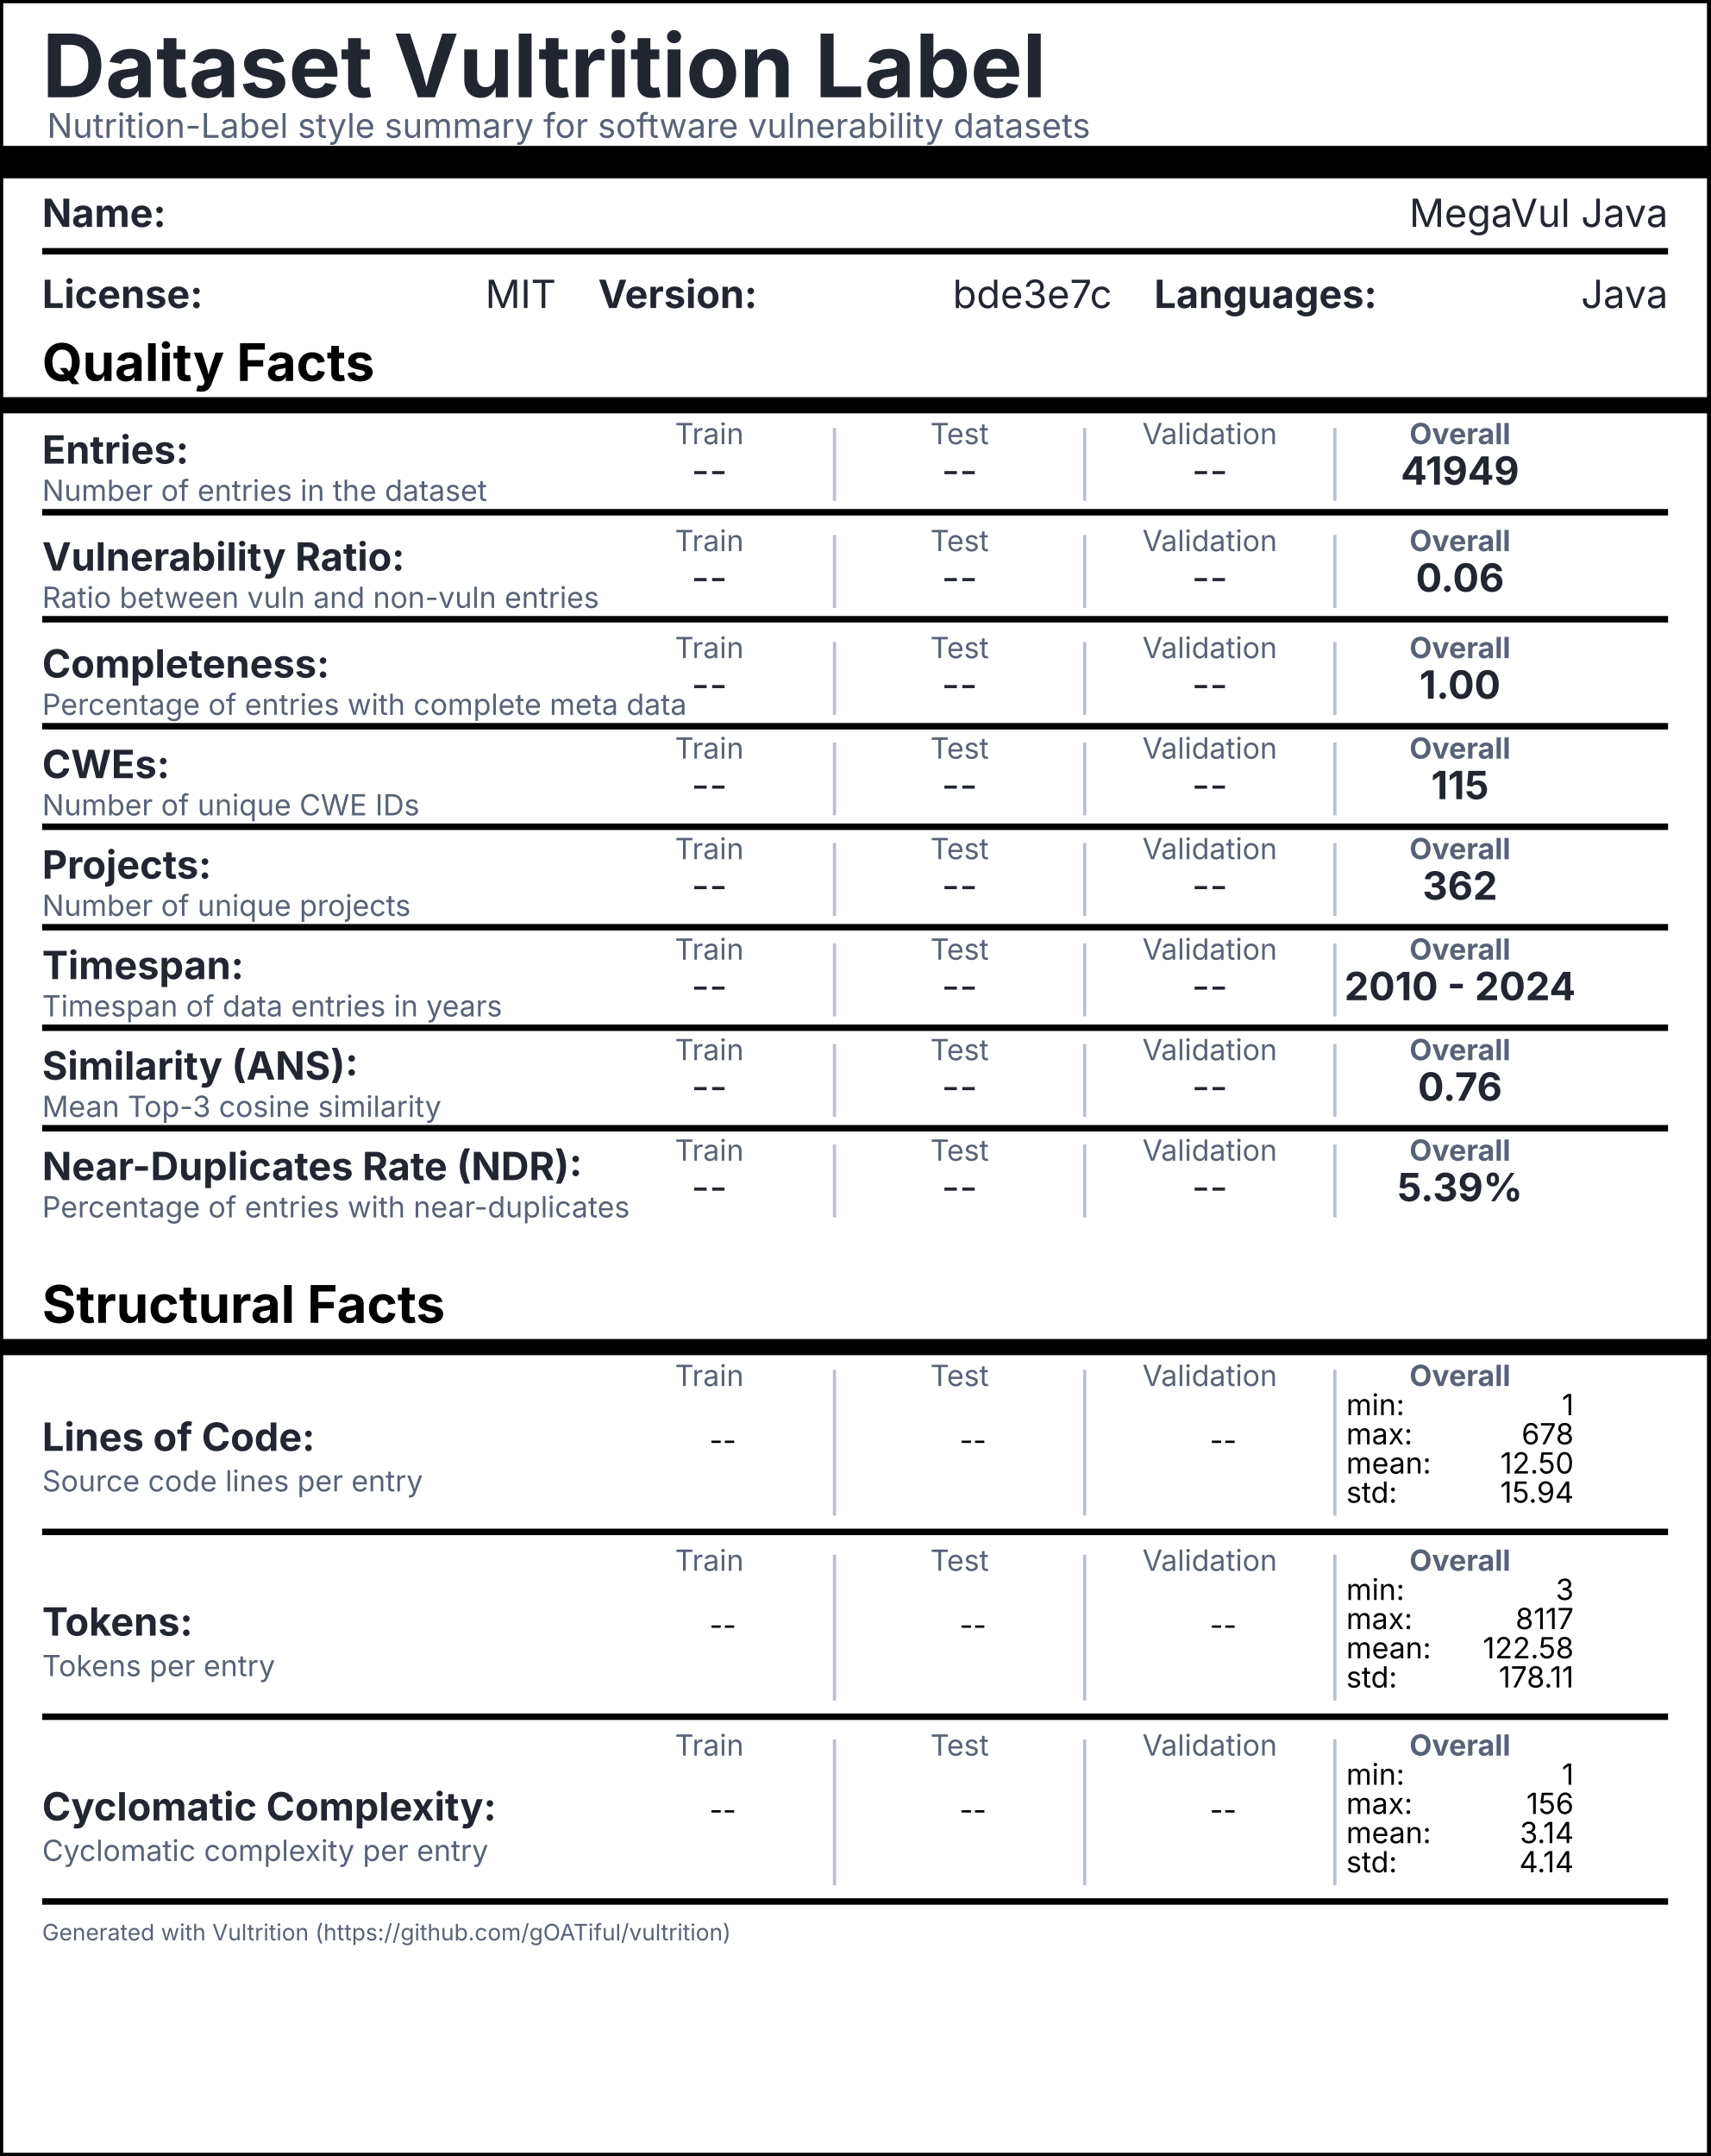
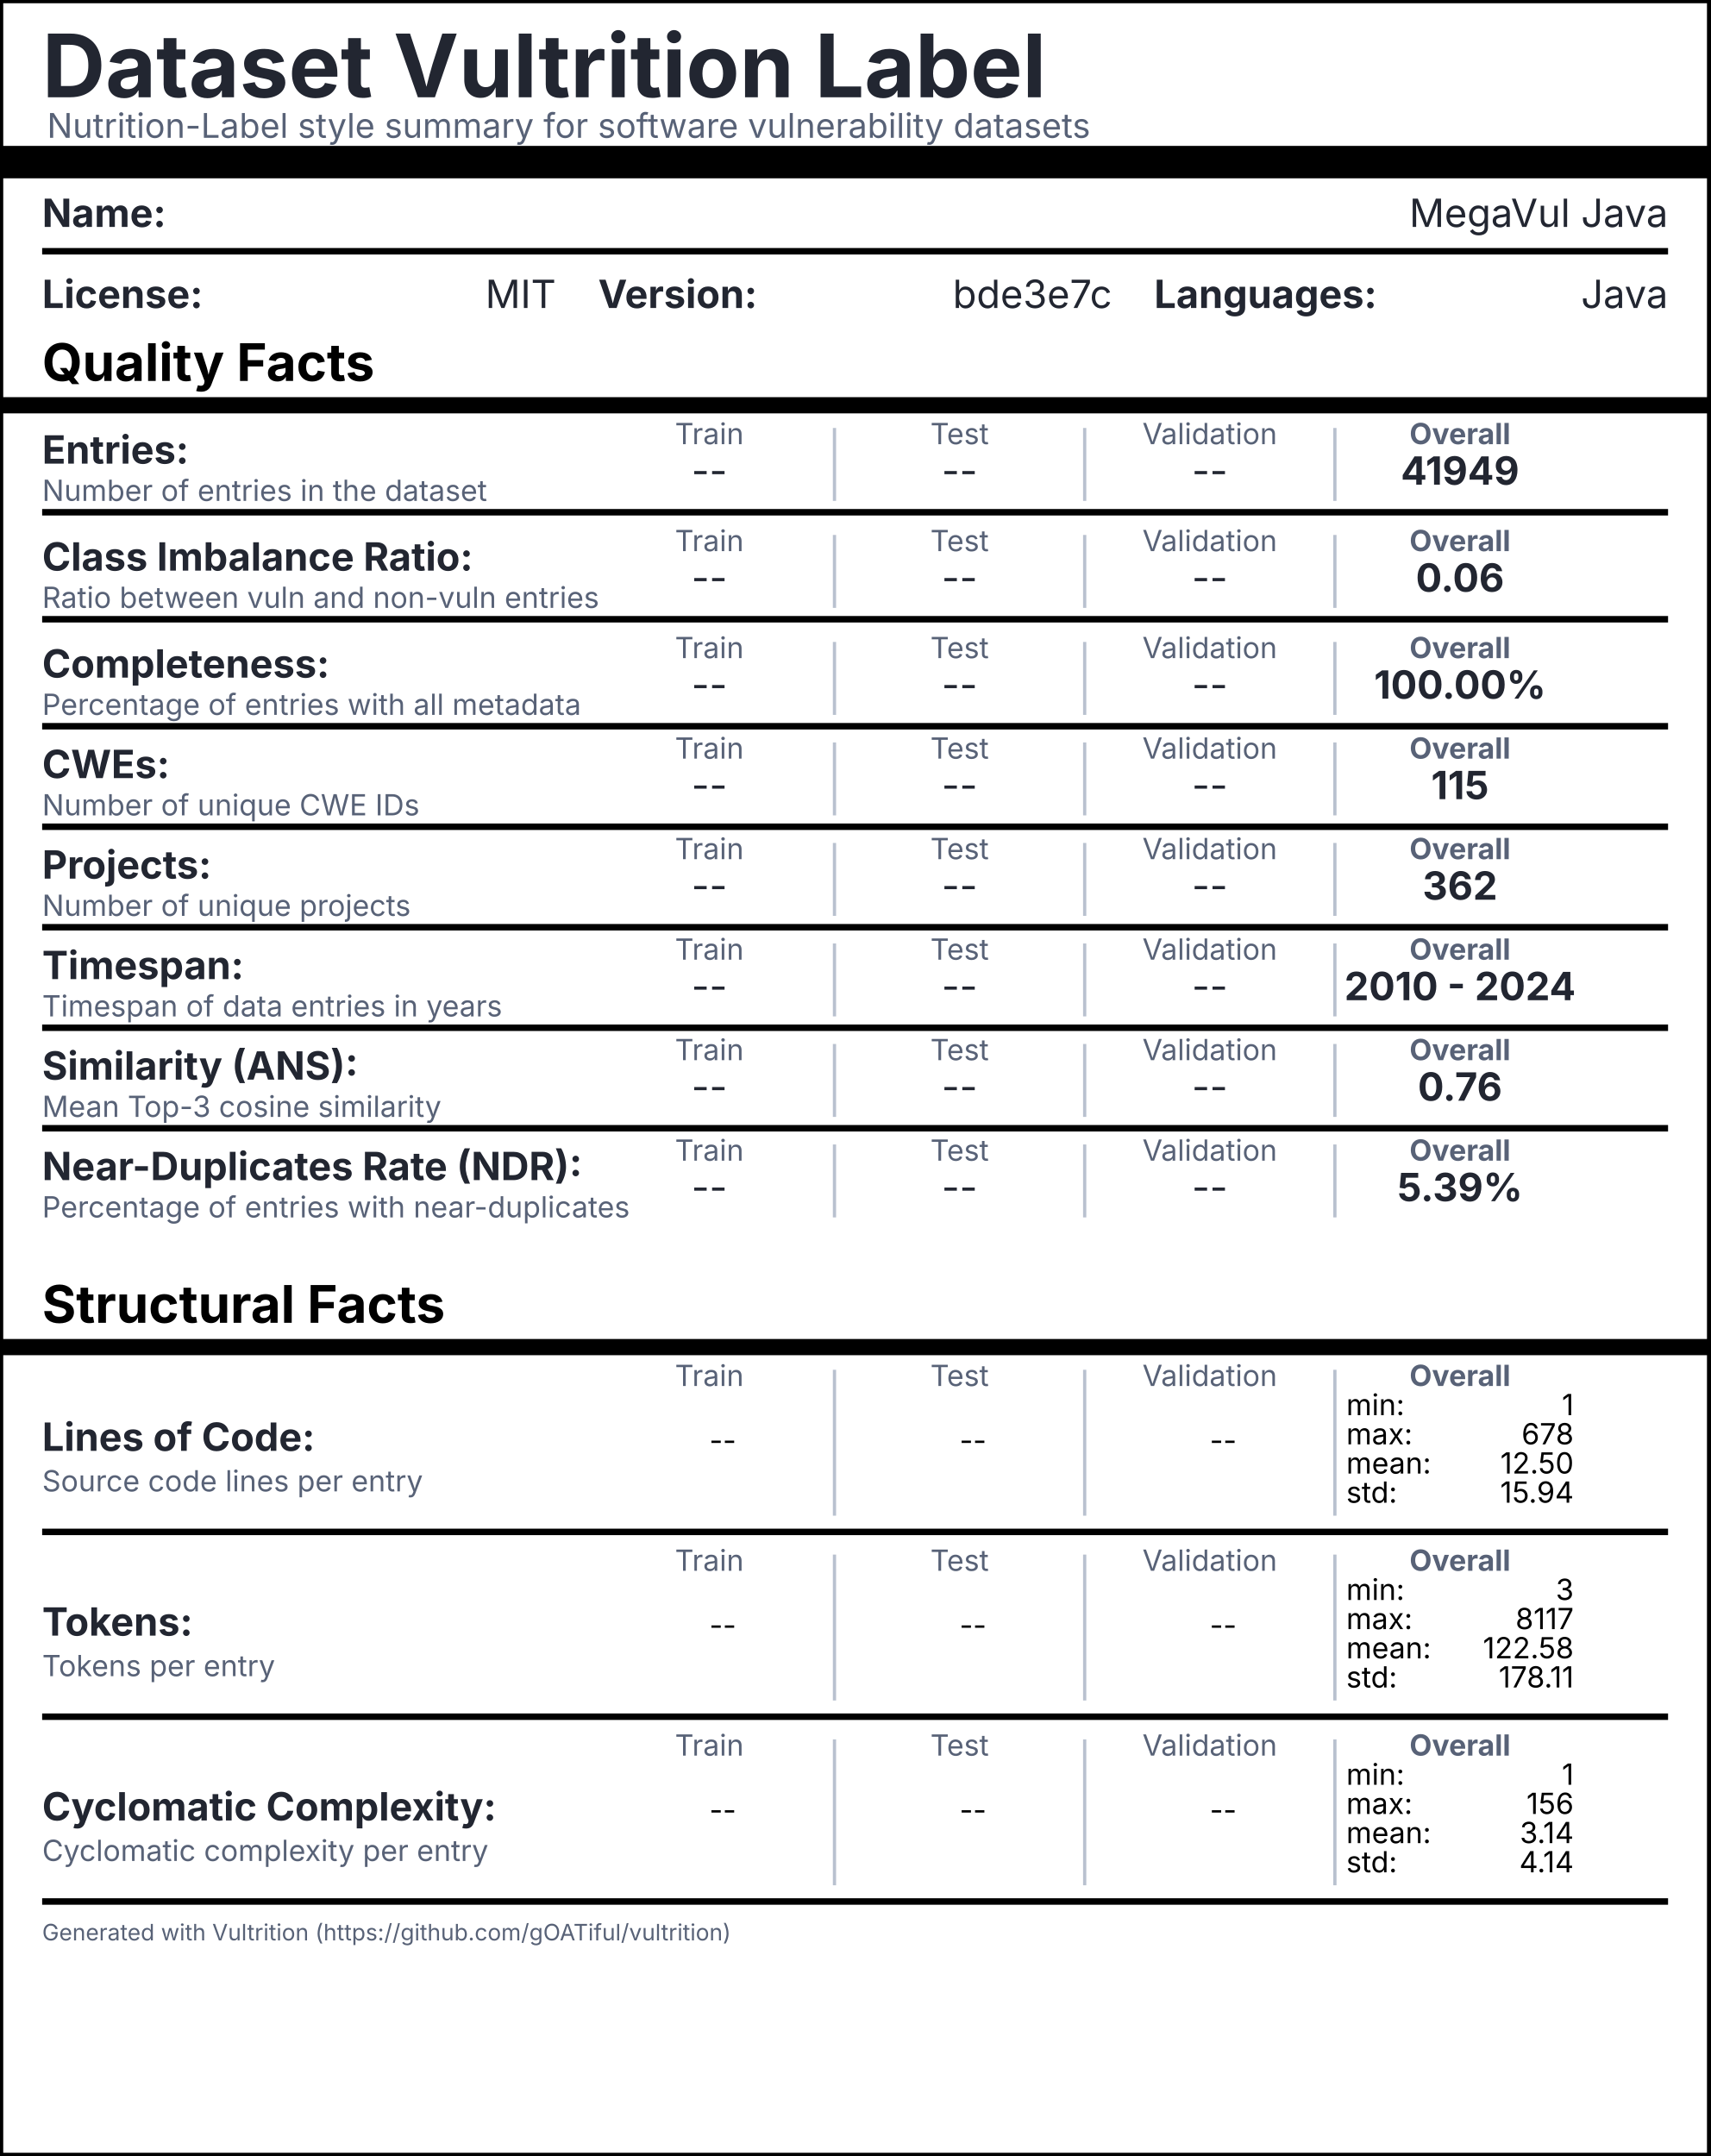
<svg xmlns="http://www.w3.org/2000/svg" baseProfile="tiny" height="1330px" version="1.2" viewBox="0,0,1055,1330" width="1055px">
  <defs />
  <rect fill="#ffffff" height="1330" stroke="#000000" stroke-width="4" width="1055" x="0" y="0" />
  <g />
  <text fill="#222631" font-family="Inter, Arial, Helvetica, sans-serif" font-size="54" font-weight="bold" x="26" y="60">Dataset Vultrition Label</text>
  <text fill="#586277" font-family="Inter, Arial, Helvetica, sans-serif" font-size="21" x="29" y="85">Nutrition-Label style summary for software vulnerability datasets</text>
  <line stroke="#000000" stroke-width="20" x1="0" x2="1055" y1="100" y2="100" />
  <text fill="#222631" font-family="Inter, Arial, Helvetica, sans-serif" font-size="24" font-weight="bold" x="26" y="140">Name:</text>
  <text fill="#222631" font-family="Inter, Arial, Helvetica, sans-serif" font-size="24" text-anchor="end" x="1029" y="140">MegaVul Java</text>
  <line stroke="#000000" stroke-width="4" x1="26" x2="1029" y1="155" y2="155" />
  <text fill="#222631" font-family="Inter, Arial, Helvetica, sans-serif" font-size="24" font-weight="bold" x="26.0" y="190">License:</text>
  <text fill="#222631" font-family="Inter, Arial, Helvetica, sans-serif" font-size="24" text-anchor="end" x="343.0" y="190">MIT</text>
  <text fill="#222631" font-family="Inter, Arial, Helvetica, sans-serif" font-size="24" font-weight="bold" x="369.0" y="190">Version:</text>
  <text fill="#222631" font-family="Inter, Arial, Helvetica, sans-serif" font-size="24" text-anchor="end" x="686.0" y="190">bde3e7c</text>
  <text fill="#222631" font-family="Inter, Arial, Helvetica, sans-serif" font-size="24" font-weight="bold" x="712.0" y="190">Languages:</text>
  <text fill="#222631" font-family="Inter, Arial, Helvetica, sans-serif" font-size="24" text-anchor="end" x="1029.0" y="190">Java</text>
  <text fill="#000000" font-family="Inter, Arial, Helvetica, sans-serif" font-size="32" font-weight="bold" x="26" y="235">Quality Facts</text>
  <line stroke="#000000" stroke-width="10" x1="0" x2="1055" y1="250" y2="250" />
  <text fill="#222631" font-family="Inter, Arial, Helvetica, sans-serif" font-size="24" font-weight="bold" x="26" y="286">Entries:</text>
  <text fill="#586277" font-family="Inter, Arial, Helvetica, sans-serif" font-size="18" x="26" y="309">Number of entries in the dataset</text>
  <text fill="#586277" font-family="Inter, Arial, Helvetica, sans-serif" font-size="18" font-weight="normal" text-anchor="middle" x="437.6" y="274">Train</text>
  <text fill="#222631" font-family="Inter, Arial, Helvetica, sans-serif" font-size="24" font-weight="normal" text-anchor="middle" x="437.6" y="299">--</text>
  <line stroke="#b9c1cf" stroke-width="2" x1="514.775" x2="514.775" y1="264" y2="309" />
  <text fill="#586277" font-family="Inter, Arial, Helvetica, sans-serif" font-size="18" font-weight="normal" text-anchor="middle" x="591.95" y="274">Test</text>
  <text fill="#222631" font-family="Inter, Arial, Helvetica, sans-serif" font-size="24" font-weight="normal" text-anchor="middle" x="591.95" y="299">--</text>
  <line stroke="#b9c1cf" stroke-width="2" x1="669.125" x2="669.125" y1="264" y2="309" />
  <text fill="#586277" font-family="Inter, Arial, Helvetica, sans-serif" font-size="18" font-weight="normal" text-anchor="middle" x="746.3" y="274">Validation</text>
  <text fill="#222631" font-family="Inter, Arial, Helvetica, sans-serif" font-size="24" font-weight="normal" text-anchor="middle" x="746.3" y="299">--</text>
  <line stroke="#b9c1cf" stroke-width="2" x1="823.475" x2="823.475" y1="264" y2="309" />
  <text fill="#586277" font-family="Inter, Arial, Helvetica, sans-serif" font-size="18" font-weight="bold" text-anchor="middle" x="900.65" y="274">Overall</text>
  <text fill="#222631" font-family="Inter, Arial, Helvetica, sans-serif" font-size="24" font-weight="bold" text-anchor="middle" x="900.65" y="299">41949</text>
  <line stroke="#000000" stroke-width="4" x1="26" x2="1029" y1="316" y2="316" />
-   <text fill="#222631" font-family="Inter, Arial, Helvetica, sans-serif" font-size="24" font-weight="bold" x="26" y="352">Vulnerability Ratio:</text>
+   <text fill="#222631" font-family="Inter, Arial, Helvetica, sans-serif" font-size="24" font-weight="bold" x="26" y="352">Class Imbalance Ratio:</text>
  <text fill="#586277" font-family="Inter, Arial, Helvetica, sans-serif" font-size="18" x="26" y="375">Ratio between vuln and non-vuln entries</text>
  <text fill="#586277" font-family="Inter, Arial, Helvetica, sans-serif" font-size="18" font-weight="normal" text-anchor="middle" x="437.6" y="340">Train</text>
  <text fill="#222631" font-family="Inter, Arial, Helvetica, sans-serif" font-size="24" font-weight="normal" text-anchor="middle" x="437.6" y="365">--</text>
  <line stroke="#b9c1cf" stroke-width="2" x1="514.775" x2="514.775" y1="330" y2="375" />
  <text fill="#586277" font-family="Inter, Arial, Helvetica, sans-serif" font-size="18" font-weight="normal" text-anchor="middle" x="591.95" y="340">Test</text>
  <text fill="#222631" font-family="Inter, Arial, Helvetica, sans-serif" font-size="24" font-weight="normal" text-anchor="middle" x="591.95" y="365">--</text>
  <line stroke="#b9c1cf" stroke-width="2" x1="669.125" x2="669.125" y1="330" y2="375" />
  <text fill="#586277" font-family="Inter, Arial, Helvetica, sans-serif" font-size="18" font-weight="normal" text-anchor="middle" x="746.3" y="340">Validation</text>
  <text fill="#222631" font-family="Inter, Arial, Helvetica, sans-serif" font-size="24" font-weight="normal" text-anchor="middle" x="746.3" y="365">--</text>
  <line stroke="#b9c1cf" stroke-width="2" x1="823.475" x2="823.475" y1="330" y2="375" />
  <text fill="#586277" font-family="Inter, Arial, Helvetica, sans-serif" font-size="18" font-weight="bold" text-anchor="middle" x="900.65" y="340">Overall</text>
  <text fill="#222631" font-family="Inter, Arial, Helvetica, sans-serif" font-size="24" font-weight="bold" text-anchor="middle" x="900.65" y="365">0.06</text>
  <line stroke="#000000" stroke-width="4" x1="26" x2="1029" y1="382" y2="382" />
  <text fill="#222631" font-family="Inter, Arial, Helvetica, sans-serif" font-size="24" font-weight="bold" x="26" y="418">Completeness:</text>
-   <text fill="#586277" font-family="Inter, Arial, Helvetica, sans-serif" font-size="18" x="26" y="441">Percentage of entries with complete meta data</text>
+   <text fill="#586277" font-family="Inter, Arial, Helvetica, sans-serif" font-size="18" x="26" y="441">Percentage of entries with all metadata</text>
  <text fill="#586277" font-family="Inter, Arial, Helvetica, sans-serif" font-size="18" font-weight="normal" text-anchor="middle" x="437.6" y="406">Train</text>
  <text fill="#222631" font-family="Inter, Arial, Helvetica, sans-serif" font-size="24" font-weight="normal" text-anchor="middle" x="437.6" y="431">--</text>
  <line stroke="#b9c1cf" stroke-width="2" x1="514.775" x2="514.775" y1="396" y2="441" />
  <text fill="#586277" font-family="Inter, Arial, Helvetica, sans-serif" font-size="18" font-weight="normal" text-anchor="middle" x="591.95" y="406">Test</text>
  <text fill="#222631" font-family="Inter, Arial, Helvetica, sans-serif" font-size="24" font-weight="normal" text-anchor="middle" x="591.95" y="431">--</text>
  <line stroke="#b9c1cf" stroke-width="2" x1="669.125" x2="669.125" y1="396" y2="441" />
  <text fill="#586277" font-family="Inter, Arial, Helvetica, sans-serif" font-size="18" font-weight="normal" text-anchor="middle" x="746.3" y="406">Validation</text>
  <text fill="#222631" font-family="Inter, Arial, Helvetica, sans-serif" font-size="24" font-weight="normal" text-anchor="middle" x="746.3" y="431">--</text>
  <line stroke="#b9c1cf" stroke-width="2" x1="823.475" x2="823.475" y1="396" y2="441" />
  <text fill="#586277" font-family="Inter, Arial, Helvetica, sans-serif" font-size="18" font-weight="bold" text-anchor="middle" x="900.65" y="406">Overall</text>
-   <text fill="#222631" font-family="Inter, Arial, Helvetica, sans-serif" font-size="24" font-weight="bold" text-anchor="middle" x="900.65" y="431">1.00</text>
+   <text fill="#222631" font-family="Inter, Arial, Helvetica, sans-serif" font-size="24" font-weight="bold" text-anchor="middle" x="900.65" y="431">100.00%</text>
  <line stroke="#000000" stroke-width="4" x1="26" x2="1029" y1="448" y2="448" />
  <text fill="#222631" font-family="Inter, Arial, Helvetica, sans-serif" font-size="24" font-weight="bold" x="26" y="480">CWEs:</text>
  <text fill="#586277" font-family="Inter, Arial, Helvetica, sans-serif" font-size="18" x="26" y="503">Number of unique CWE IDs</text>
  <text fill="#586277" font-family="Inter, Arial, Helvetica, sans-serif" font-size="18" font-weight="normal" text-anchor="middle" x="437.6" y="468">Train</text>
  <text fill="#222631" font-family="Inter, Arial, Helvetica, sans-serif" font-size="24" font-weight="normal" text-anchor="middle" x="437.6" y="493">--</text>
  <line stroke="#b9c1cf" stroke-width="2" x1="514.775" x2="514.775" y1="458" y2="503" />
  <text fill="#586277" font-family="Inter, Arial, Helvetica, sans-serif" font-size="18" font-weight="normal" text-anchor="middle" x="591.95" y="468">Test</text>
  <text fill="#222631" font-family="Inter, Arial, Helvetica, sans-serif" font-size="24" font-weight="normal" text-anchor="middle" x="591.95" y="493">--</text>
  <line stroke="#b9c1cf" stroke-width="2" x1="669.125" x2="669.125" y1="458" y2="503" />
  <text fill="#586277" font-family="Inter, Arial, Helvetica, sans-serif" font-size="18" font-weight="normal" text-anchor="middle" x="746.3" y="468">Validation</text>
  <text fill="#222631" font-family="Inter, Arial, Helvetica, sans-serif" font-size="24" font-weight="normal" text-anchor="middle" x="746.3" y="493">--</text>
  <line stroke="#b9c1cf" stroke-width="2" x1="823.475" x2="823.475" y1="458" y2="503" />
  <text fill="#586277" font-family="Inter, Arial, Helvetica, sans-serif" font-size="18" font-weight="bold" text-anchor="middle" x="900.65" y="468">Overall</text>
  <text fill="#222631" font-family="Inter, Arial, Helvetica, sans-serif" font-size="24" font-weight="bold" text-anchor="middle" x="900.65" y="493">115</text>
  <line stroke="#000000" stroke-width="4" x1="26" x2="1029" y1="510" y2="510" />
  <text fill="#222631" font-family="Inter, Arial, Helvetica, sans-serif" font-size="24" font-weight="bold" x="26" y="542">Projects:</text>
  <text fill="#586277" font-family="Inter, Arial, Helvetica, sans-serif" font-size="18" x="26" y="565">Number of unique projects</text>
  <text fill="#586277" font-family="Inter, Arial, Helvetica, sans-serif" font-size="18" font-weight="normal" text-anchor="middle" x="437.6" y="530">Train</text>
  <text fill="#222631" font-family="Inter, Arial, Helvetica, sans-serif" font-size="24" font-weight="normal" text-anchor="middle" x="437.6" y="555">--</text>
  <line stroke="#b9c1cf" stroke-width="2" x1="514.775" x2="514.775" y1="520" y2="565" />
  <text fill="#586277" font-family="Inter, Arial, Helvetica, sans-serif" font-size="18" font-weight="normal" text-anchor="middle" x="591.95" y="530">Test</text>
  <text fill="#222631" font-family="Inter, Arial, Helvetica, sans-serif" font-size="24" font-weight="normal" text-anchor="middle" x="591.95" y="555">--</text>
  <line stroke="#b9c1cf" stroke-width="2" x1="669.125" x2="669.125" y1="520" y2="565" />
  <text fill="#586277" font-family="Inter, Arial, Helvetica, sans-serif" font-size="18" font-weight="normal" text-anchor="middle" x="746.3" y="530">Validation</text>
  <text fill="#222631" font-family="Inter, Arial, Helvetica, sans-serif" font-size="24" font-weight="normal" text-anchor="middle" x="746.3" y="555">--</text>
  <line stroke="#b9c1cf" stroke-width="2" x1="823.475" x2="823.475" y1="520" y2="565" />
  <text fill="#586277" font-family="Inter, Arial, Helvetica, sans-serif" font-size="18" font-weight="bold" text-anchor="middle" x="900.65" y="530">Overall</text>
  <text fill="#222631" font-family="Inter, Arial, Helvetica, sans-serif" font-size="24" font-weight="bold" text-anchor="middle" x="900.65" y="555">362</text>
  <line stroke="#000000" stroke-width="4" x1="26" x2="1029" y1="572" y2="572" />
  <text fill="#222631" font-family="Inter, Arial, Helvetica, sans-serif" font-size="24" font-weight="bold" x="26" y="604">Timespan:</text>
  <text fill="#586277" font-family="Inter, Arial, Helvetica, sans-serif" font-size="18" x="26" y="627">Timespan of data entries in years</text>
  <text fill="#586277" font-family="Inter, Arial, Helvetica, sans-serif" font-size="18" font-weight="normal" text-anchor="middle" x="437.6" y="592">Train</text>
  <text fill="#222631" font-family="Inter, Arial, Helvetica, sans-serif" font-size="24" font-weight="normal" text-anchor="middle" x="437.6" y="617">--</text>
  <line stroke="#b9c1cf" stroke-width="2" x1="514.775" x2="514.775" y1="582" y2="627" />
  <text fill="#586277" font-family="Inter, Arial, Helvetica, sans-serif" font-size="18" font-weight="normal" text-anchor="middle" x="591.95" y="592">Test</text>
  <text fill="#222631" font-family="Inter, Arial, Helvetica, sans-serif" font-size="24" font-weight="normal" text-anchor="middle" x="591.95" y="617">--</text>
  <line stroke="#b9c1cf" stroke-width="2" x1="669.125" x2="669.125" y1="582" y2="627" />
  <text fill="#586277" font-family="Inter, Arial, Helvetica, sans-serif" font-size="18" font-weight="normal" text-anchor="middle" x="746.3" y="592">Validation</text>
  <text fill="#222631" font-family="Inter, Arial, Helvetica, sans-serif" font-size="24" font-weight="normal" text-anchor="middle" x="746.3" y="617">--</text>
  <line stroke="#b9c1cf" stroke-width="2" x1="823.475" x2="823.475" y1="582" y2="627" />
  <text fill="#586277" font-family="Inter, Arial, Helvetica, sans-serif" font-size="18" font-weight="bold" text-anchor="middle" x="900.65" y="592">Overall</text>
  <text fill="#222631" font-family="Inter, Arial, Helvetica, sans-serif" font-size="24" font-weight="bold" text-anchor="middle" x="900.65" y="617">2010 - 2024</text>
  <line stroke="#000000" stroke-width="4" x1="26" x2="1029" y1="634" y2="634" />
  <text fill="#222631" font-family="Inter, Arial, Helvetica, sans-serif" font-size="24" font-weight="bold" x="26" y="666">Similarity (ANS):</text>
  <text fill="#586277" font-family="Inter, Arial, Helvetica, sans-serif" font-size="18" x="26" y="689">Mean Top-3 cosine similarity</text>
  <text fill="#586277" font-family="Inter, Arial, Helvetica, sans-serif" font-size="18" font-weight="normal" text-anchor="middle" x="437.6" y="654">Train</text>
  <text fill="#222631" font-family="Inter, Arial, Helvetica, sans-serif" font-size="24" font-weight="normal" text-anchor="middle" x="437.6" y="679">--</text>
  <line stroke="#b9c1cf" stroke-width="2" x1="514.775" x2="514.775" y1="644" y2="689" />
  <text fill="#586277" font-family="Inter, Arial, Helvetica, sans-serif" font-size="18" font-weight="normal" text-anchor="middle" x="591.95" y="654">Test</text>
  <text fill="#222631" font-family="Inter, Arial, Helvetica, sans-serif" font-size="24" font-weight="normal" text-anchor="middle" x="591.95" y="679">--</text>
  <line stroke="#b9c1cf" stroke-width="2" x1="669.125" x2="669.125" y1="644" y2="689" />
  <text fill="#586277" font-family="Inter, Arial, Helvetica, sans-serif" font-size="18" font-weight="normal" text-anchor="middle" x="746.3" y="654">Validation</text>
  <text fill="#222631" font-family="Inter, Arial, Helvetica, sans-serif" font-size="24" font-weight="normal" text-anchor="middle" x="746.3" y="679">--</text>
  <line stroke="#b9c1cf" stroke-width="2" x1="823.475" x2="823.475" y1="644" y2="689" />
  <text fill="#586277" font-family="Inter, Arial, Helvetica, sans-serif" font-size="18" font-weight="bold" text-anchor="middle" x="900.65" y="654">Overall</text>
  <text fill="#222631" font-family="Inter, Arial, Helvetica, sans-serif" font-size="24" font-weight="bold" text-anchor="middle" x="900.65" y="679">0.76</text>
  <line stroke="#000000" stroke-width="4" x1="26" x2="1029" y1="696" y2="696" />
  <text fill="#222631" font-family="Inter, Arial, Helvetica, sans-serif" font-size="24" font-weight="bold" x="26" y="728">Near-Duplicates Rate (NDR):</text>
  <text fill="#586277" font-family="Inter, Arial, Helvetica, sans-serif" font-size="18" x="26" y="751">Percentage of entries with near-duplicates</text>
  <text fill="#586277" font-family="Inter, Arial, Helvetica, sans-serif" font-size="18" font-weight="normal" text-anchor="middle" x="437.6" y="716">Train</text>
  <text fill="#222631" font-family="Inter, Arial, Helvetica, sans-serif" font-size="24" font-weight="normal" text-anchor="middle" x="437.6" y="741">--</text>
  <line stroke="#b9c1cf" stroke-width="2" x1="514.775" x2="514.775" y1="706" y2="751" />
  <text fill="#586277" font-family="Inter, Arial, Helvetica, sans-serif" font-size="18" font-weight="normal" text-anchor="middle" x="591.95" y="716">Test</text>
  <text fill="#222631" font-family="Inter, Arial, Helvetica, sans-serif" font-size="24" font-weight="normal" text-anchor="middle" x="591.95" y="741">--</text>
  <line stroke="#b9c1cf" stroke-width="2" x1="669.125" x2="669.125" y1="706" y2="751" />
  <text fill="#586277" font-family="Inter, Arial, Helvetica, sans-serif" font-size="18" font-weight="normal" text-anchor="middle" x="746.3" y="716">Validation</text>
  <text fill="#222631" font-family="Inter, Arial, Helvetica, sans-serif" font-size="24" font-weight="normal" text-anchor="middle" x="746.3" y="741">--</text>
  <line stroke="#b9c1cf" stroke-width="2" x1="823.475" x2="823.475" y1="706" y2="751" />
  <text fill="#586277" font-family="Inter, Arial, Helvetica, sans-serif" font-size="18" font-weight="bold" text-anchor="middle" x="900.65" y="716">Overall</text>
  <text fill="#222631" font-family="Inter, Arial, Helvetica, sans-serif" font-size="24" font-weight="bold" text-anchor="middle" x="900.65" y="741">5.39%</text>
  <text fill="#000000" font-family="Inter, Arial, Helvetica, sans-serif" font-size="32" font-weight="bold" x="26" y="816">Structural Facts</text>
  <line stroke="#000000" stroke-width="10" x1="0" x2="1055" y1="831" y2="831" />
  <text fill="#222631" font-family="Inter, Arial, Helvetica, sans-serif" font-size="24" font-weight="bold" x="26" y="895">Lines of Code:</text>
  <text fill="#586277" font-family="Inter, Arial, Helvetica, sans-serif" font-size="18" x="26" y="920">Source code lines per entry</text>
  <line stroke="#b9c1cf" stroke-width="2" x1="514.775" x2="514.775" y1="845" y2="935" />
  <text fill="#586277" font-family="Inter, Arial, Helvetica, sans-serif" font-size="18" font-weight="normal" text-anchor="middle" x="437.6" y="855">Train</text>
  <text fill="#000000" font-family="Inter, Arial, Helvetica, sans-serif" font-size="18" x="437.6" y="895">--</text>
  <line stroke="#b9c1cf" stroke-width="2" x1="669.125" x2="669.125" y1="845" y2="935" />
  <text fill="#586277" font-family="Inter, Arial, Helvetica, sans-serif" font-size="18" font-weight="normal" text-anchor="middle" x="591.95" y="855">Test</text>
  <text fill="#000000" font-family="Inter, Arial, Helvetica, sans-serif" font-size="18" x="591.95" y="895">--</text>
  <line stroke="#b9c1cf" stroke-width="2" x1="823.475" x2="823.475" y1="845" y2="935" />
  <text fill="#586277" font-family="Inter, Arial, Helvetica, sans-serif" font-size="18" font-weight="normal" text-anchor="middle" x="746.3" y="855">Validation</text>
  <text fill="#000000" font-family="Inter, Arial, Helvetica, sans-serif" font-size="18" x="746.3" y="895">--</text>
  <text fill="#586277" font-family="Inter, Arial, Helvetica, sans-serif" font-size="18" font-weight="bold" text-anchor="middle" x="900.65" y="855">Overall</text>
  <text fill="#000000" font-family="Inter, Arial, Helvetica, sans-serif" font-size="18" x="830.475" y="873">min:</text>
  <text fill="#000000" font-family="Inter, Arial, Helvetica, sans-serif" font-size="18" text-anchor="end" x="970.825" y="873">1</text>
  <text fill="#000000" font-family="Inter, Arial, Helvetica, sans-serif" font-size="18" x="830.475" y="891">max:</text>
  <text fill="#000000" font-family="Inter, Arial, Helvetica, sans-serif" font-size="18" text-anchor="end" x="970.825" y="891">678</text>
  <text fill="#000000" font-family="Inter, Arial, Helvetica, sans-serif" font-size="18" x="830.475" y="909">mean:</text>
  <text fill="#000000" font-family="Inter, Arial, Helvetica, sans-serif" font-size="18" text-anchor="end" x="970.825" y="909">12.50</text>
  <text fill="#000000" font-family="Inter, Arial, Helvetica, sans-serif" font-size="18" x="830.475" y="927">std:</text>
  <text fill="#000000" font-family="Inter, Arial, Helvetica, sans-serif" font-size="18" text-anchor="end" x="970.825" y="927">15.94</text>
  <line stroke="#000000" stroke-width="4" x1="26" x2="1029" y1="945" y2="945" />
  <text fill="#222631" font-family="Inter, Arial, Helvetica, sans-serif" font-size="24" font-weight="bold" x="26" y="1009">Tokens:</text>
  <text fill="#586277" font-family="Inter, Arial, Helvetica, sans-serif" font-size="18" x="26" y="1034">Tokens per entry</text>
  <line stroke="#b9c1cf" stroke-width="2" x1="514.775" x2="514.775" y1="959" y2="1049" />
  <text fill="#586277" font-family="Inter, Arial, Helvetica, sans-serif" font-size="18" font-weight="normal" text-anchor="middle" x="437.6" y="969">Train</text>
  <text fill="#000000" font-family="Inter, Arial, Helvetica, sans-serif" font-size="18" x="437.6" y="1009">--</text>
  <line stroke="#b9c1cf" stroke-width="2" x1="669.125" x2="669.125" y1="959" y2="1049" />
  <text fill="#586277" font-family="Inter, Arial, Helvetica, sans-serif" font-size="18" font-weight="normal" text-anchor="middle" x="591.95" y="969">Test</text>
  <text fill="#000000" font-family="Inter, Arial, Helvetica, sans-serif" font-size="18" x="591.95" y="1009">--</text>
  <line stroke="#b9c1cf" stroke-width="2" x1="823.475" x2="823.475" y1="959" y2="1049" />
  <text fill="#586277" font-family="Inter, Arial, Helvetica, sans-serif" font-size="18" font-weight="normal" text-anchor="middle" x="746.3" y="969">Validation</text>
  <text fill="#000000" font-family="Inter, Arial, Helvetica, sans-serif" font-size="18" x="746.3" y="1009">--</text>
  <text fill="#586277" font-family="Inter, Arial, Helvetica, sans-serif" font-size="18" font-weight="bold" text-anchor="middle" x="900.65" y="969">Overall</text>
  <text fill="#000000" font-family="Inter, Arial, Helvetica, sans-serif" font-size="18" x="830.475" y="987">min:</text>
  <text fill="#000000" font-family="Inter, Arial, Helvetica, sans-serif" font-size="18" text-anchor="end" x="970.825" y="987">3</text>
  <text fill="#000000" font-family="Inter, Arial, Helvetica, sans-serif" font-size="18" x="830.475" y="1005">max:</text>
  <text fill="#000000" font-family="Inter, Arial, Helvetica, sans-serif" font-size="18" text-anchor="end" x="970.825" y="1005">8117</text>
  <text fill="#000000" font-family="Inter, Arial, Helvetica, sans-serif" font-size="18" x="830.475" y="1023">mean:</text>
  <text fill="#000000" font-family="Inter, Arial, Helvetica, sans-serif" font-size="18" text-anchor="end" x="970.825" y="1023">122.58</text>
  <text fill="#000000" font-family="Inter, Arial, Helvetica, sans-serif" font-size="18" x="830.475" y="1041">std:</text>
  <text fill="#000000" font-family="Inter, Arial, Helvetica, sans-serif" font-size="18" text-anchor="end" x="970.825" y="1041">178.11</text>
  <line stroke="#000000" stroke-width="4" x1="26" x2="1029" y1="1059" y2="1059" />
  <text fill="#222631" font-family="Inter, Arial, Helvetica, sans-serif" font-size="24" font-weight="bold" x="26" y="1123">Cyclomatic Complexity:</text>
  <text fill="#586277" font-family="Inter, Arial, Helvetica, sans-serif" font-size="18" x="26" y="1148">Cyclomatic complexity per entry</text>
  <line stroke="#b9c1cf" stroke-width="2" x1="514.775" x2="514.775" y1="1073" y2="1163" />
  <text fill="#586277" font-family="Inter, Arial, Helvetica, sans-serif" font-size="18" font-weight="normal" text-anchor="middle" x="437.6" y="1083">Train</text>
  <text fill="#000000" font-family="Inter, Arial, Helvetica, sans-serif" font-size="18" x="437.6" y="1123">--</text>
  <line stroke="#b9c1cf" stroke-width="2" x1="669.125" x2="669.125" y1="1073" y2="1163" />
  <text fill="#586277" font-family="Inter, Arial, Helvetica, sans-serif" font-size="18" font-weight="normal" text-anchor="middle" x="591.95" y="1083">Test</text>
  <text fill="#000000" font-family="Inter, Arial, Helvetica, sans-serif" font-size="18" x="591.95" y="1123">--</text>
  <line stroke="#b9c1cf" stroke-width="2" x1="823.475" x2="823.475" y1="1073" y2="1163" />
  <text fill="#586277" font-family="Inter, Arial, Helvetica, sans-serif" font-size="18" font-weight="normal" text-anchor="middle" x="746.3" y="1083">Validation</text>
  <text fill="#000000" font-family="Inter, Arial, Helvetica, sans-serif" font-size="18" x="746.3" y="1123">--</text>
  <text fill="#586277" font-family="Inter, Arial, Helvetica, sans-serif" font-size="18" font-weight="bold" text-anchor="middle" x="900.65" y="1083">Overall</text>
  <text fill="#000000" font-family="Inter, Arial, Helvetica, sans-serif" font-size="18" x="830.475" y="1101">min:</text>
  <text fill="#000000" font-family="Inter, Arial, Helvetica, sans-serif" font-size="18" text-anchor="end" x="970.825" y="1101">1</text>
  <text fill="#000000" font-family="Inter, Arial, Helvetica, sans-serif" font-size="18" x="830.475" y="1119">max:</text>
  <text fill="#000000" font-family="Inter, Arial, Helvetica, sans-serif" font-size="18" text-anchor="end" x="970.825" y="1119">156</text>
  <text fill="#000000" font-family="Inter, Arial, Helvetica, sans-serif" font-size="18" x="830.475" y="1137">mean:</text>
  <text fill="#000000" font-family="Inter, Arial, Helvetica, sans-serif" font-size="18" text-anchor="end" x="970.825" y="1137">3.14</text>
  <text fill="#000000" font-family="Inter, Arial, Helvetica, sans-serif" font-size="18" x="830.475" y="1155">std:</text>
  <text fill="#000000" font-family="Inter, Arial, Helvetica, sans-serif" font-size="18" text-anchor="end" x="970.825" y="1155">4.14</text>
  <line stroke="#000000" stroke-width="4" x1="26" x2="1029" y1="1173" y2="1173" />
  <text fill="#586277" font-family="Inter, Arial, Helvetica, sans-serif" font-size="14" x="26" y="1197">Generated with Vultrition (https://github.com/gOATiful/vultrition)</text>
</svg>
